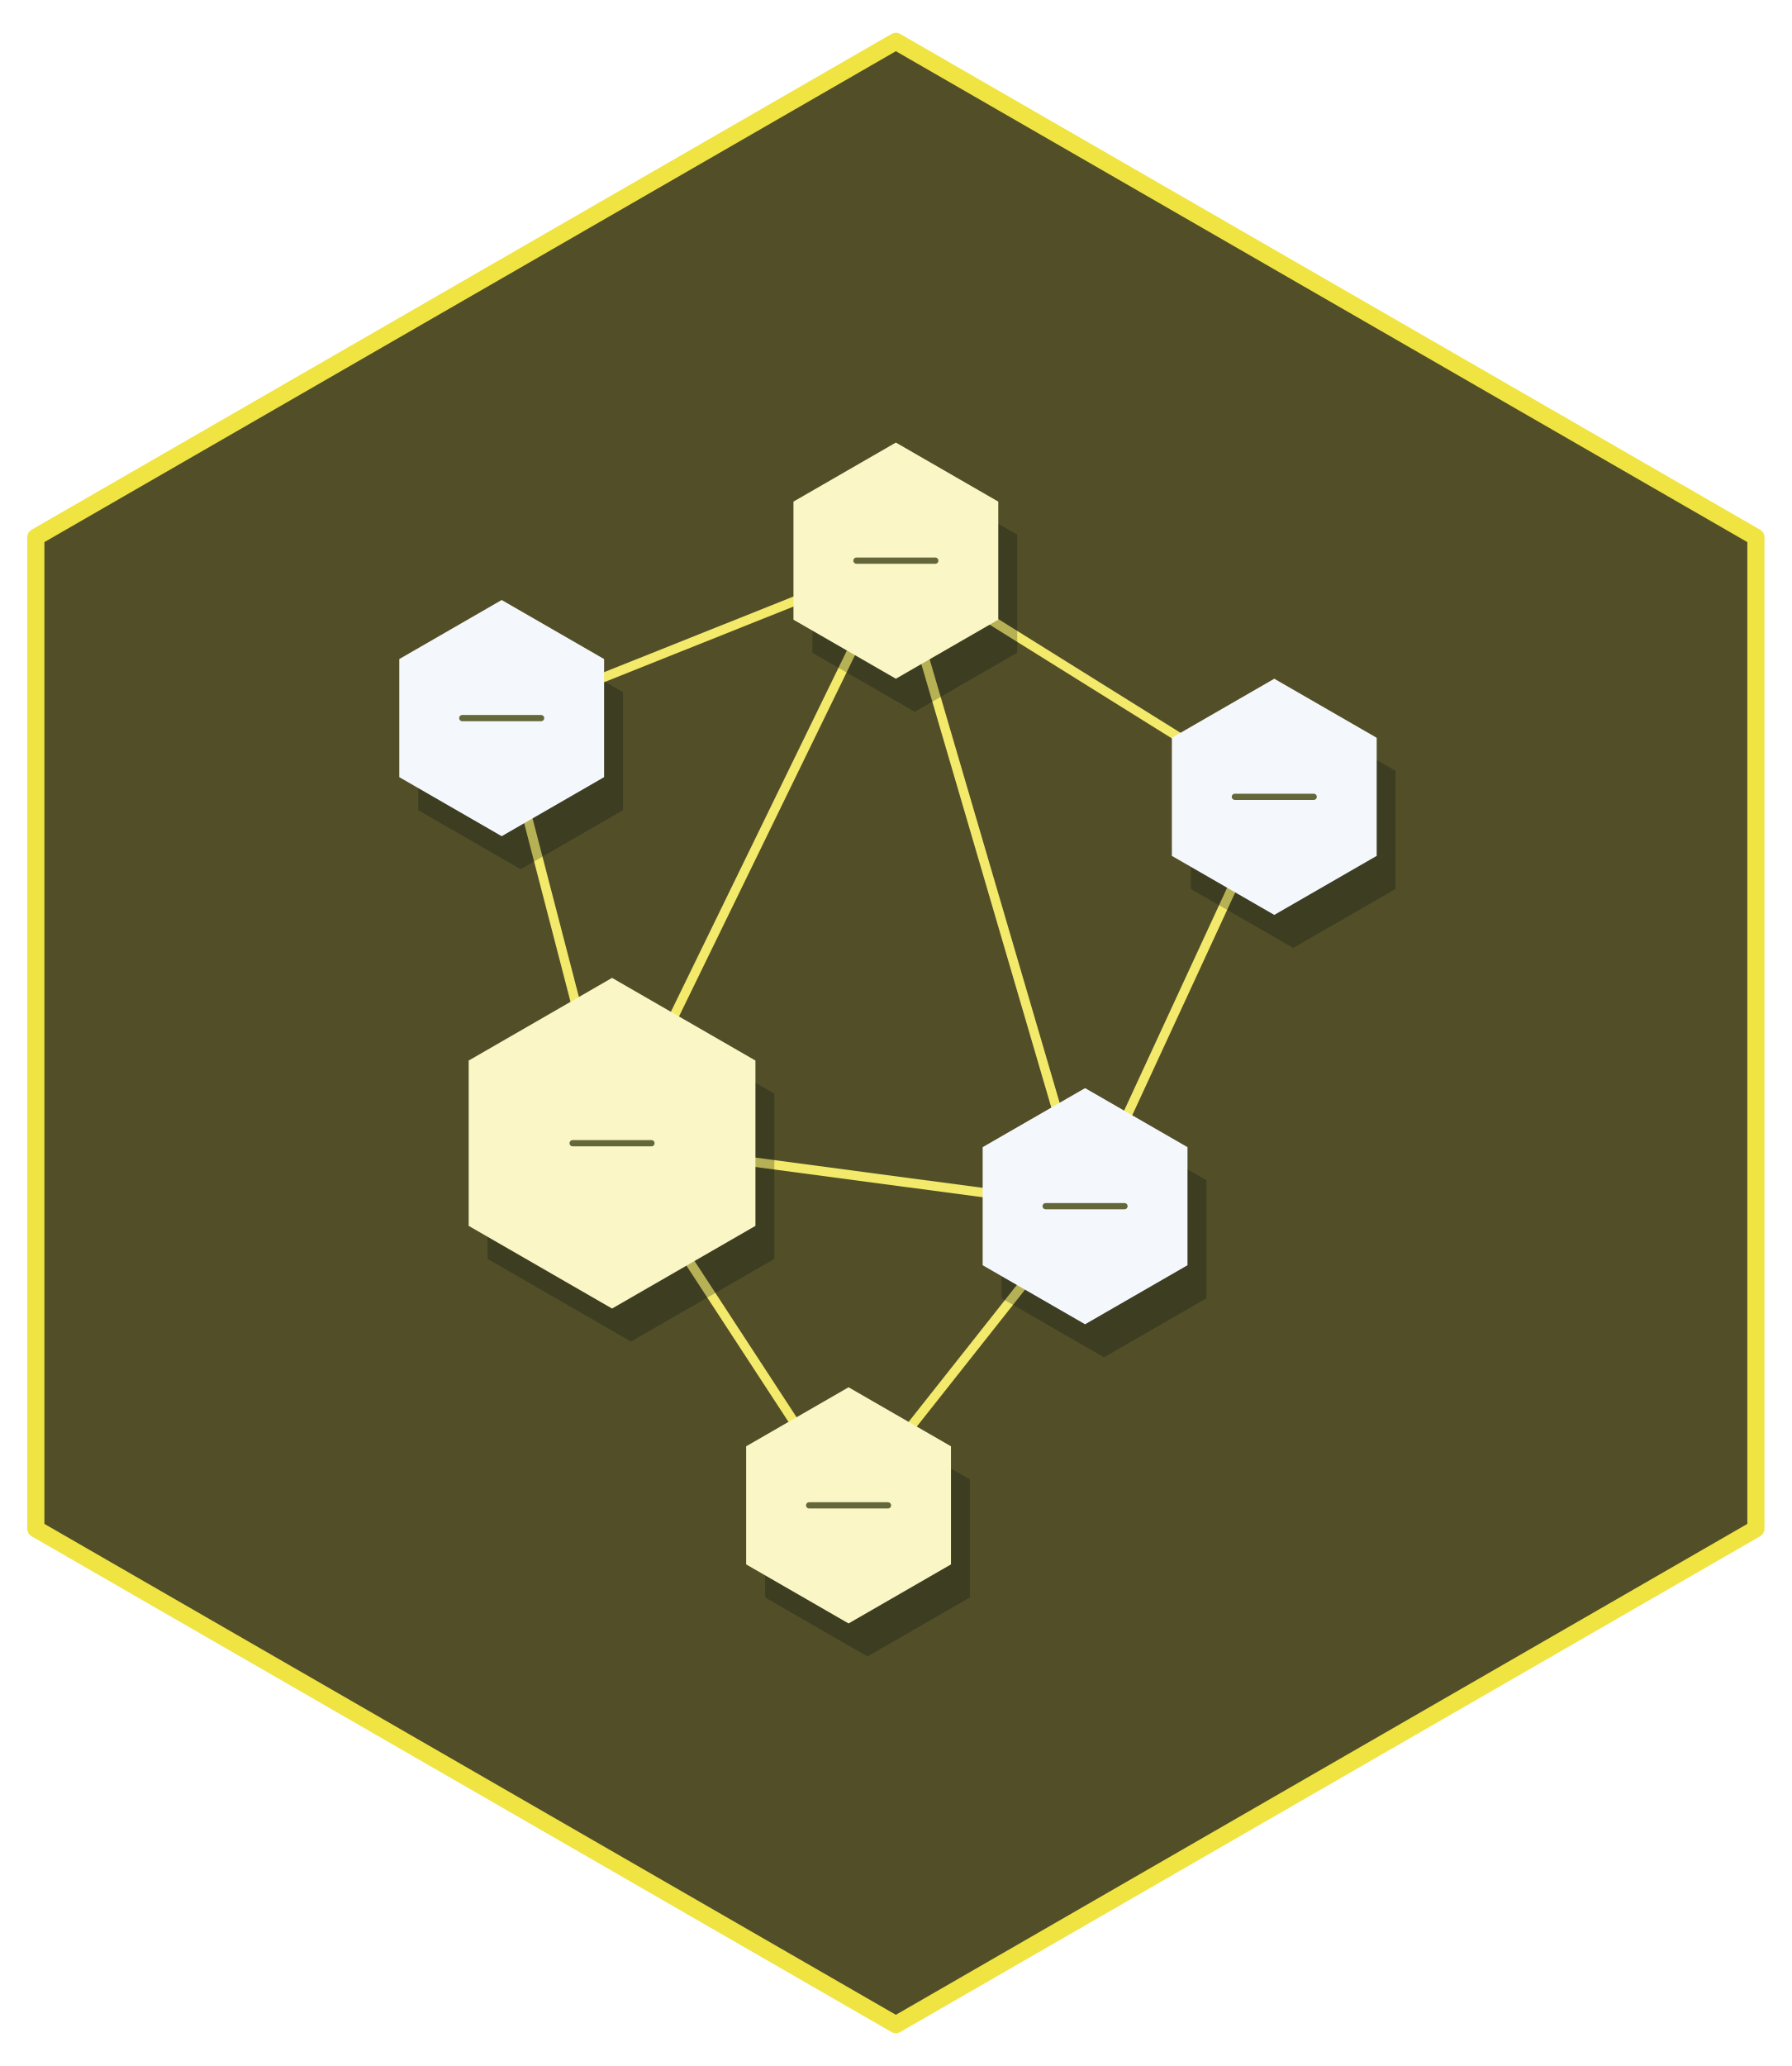
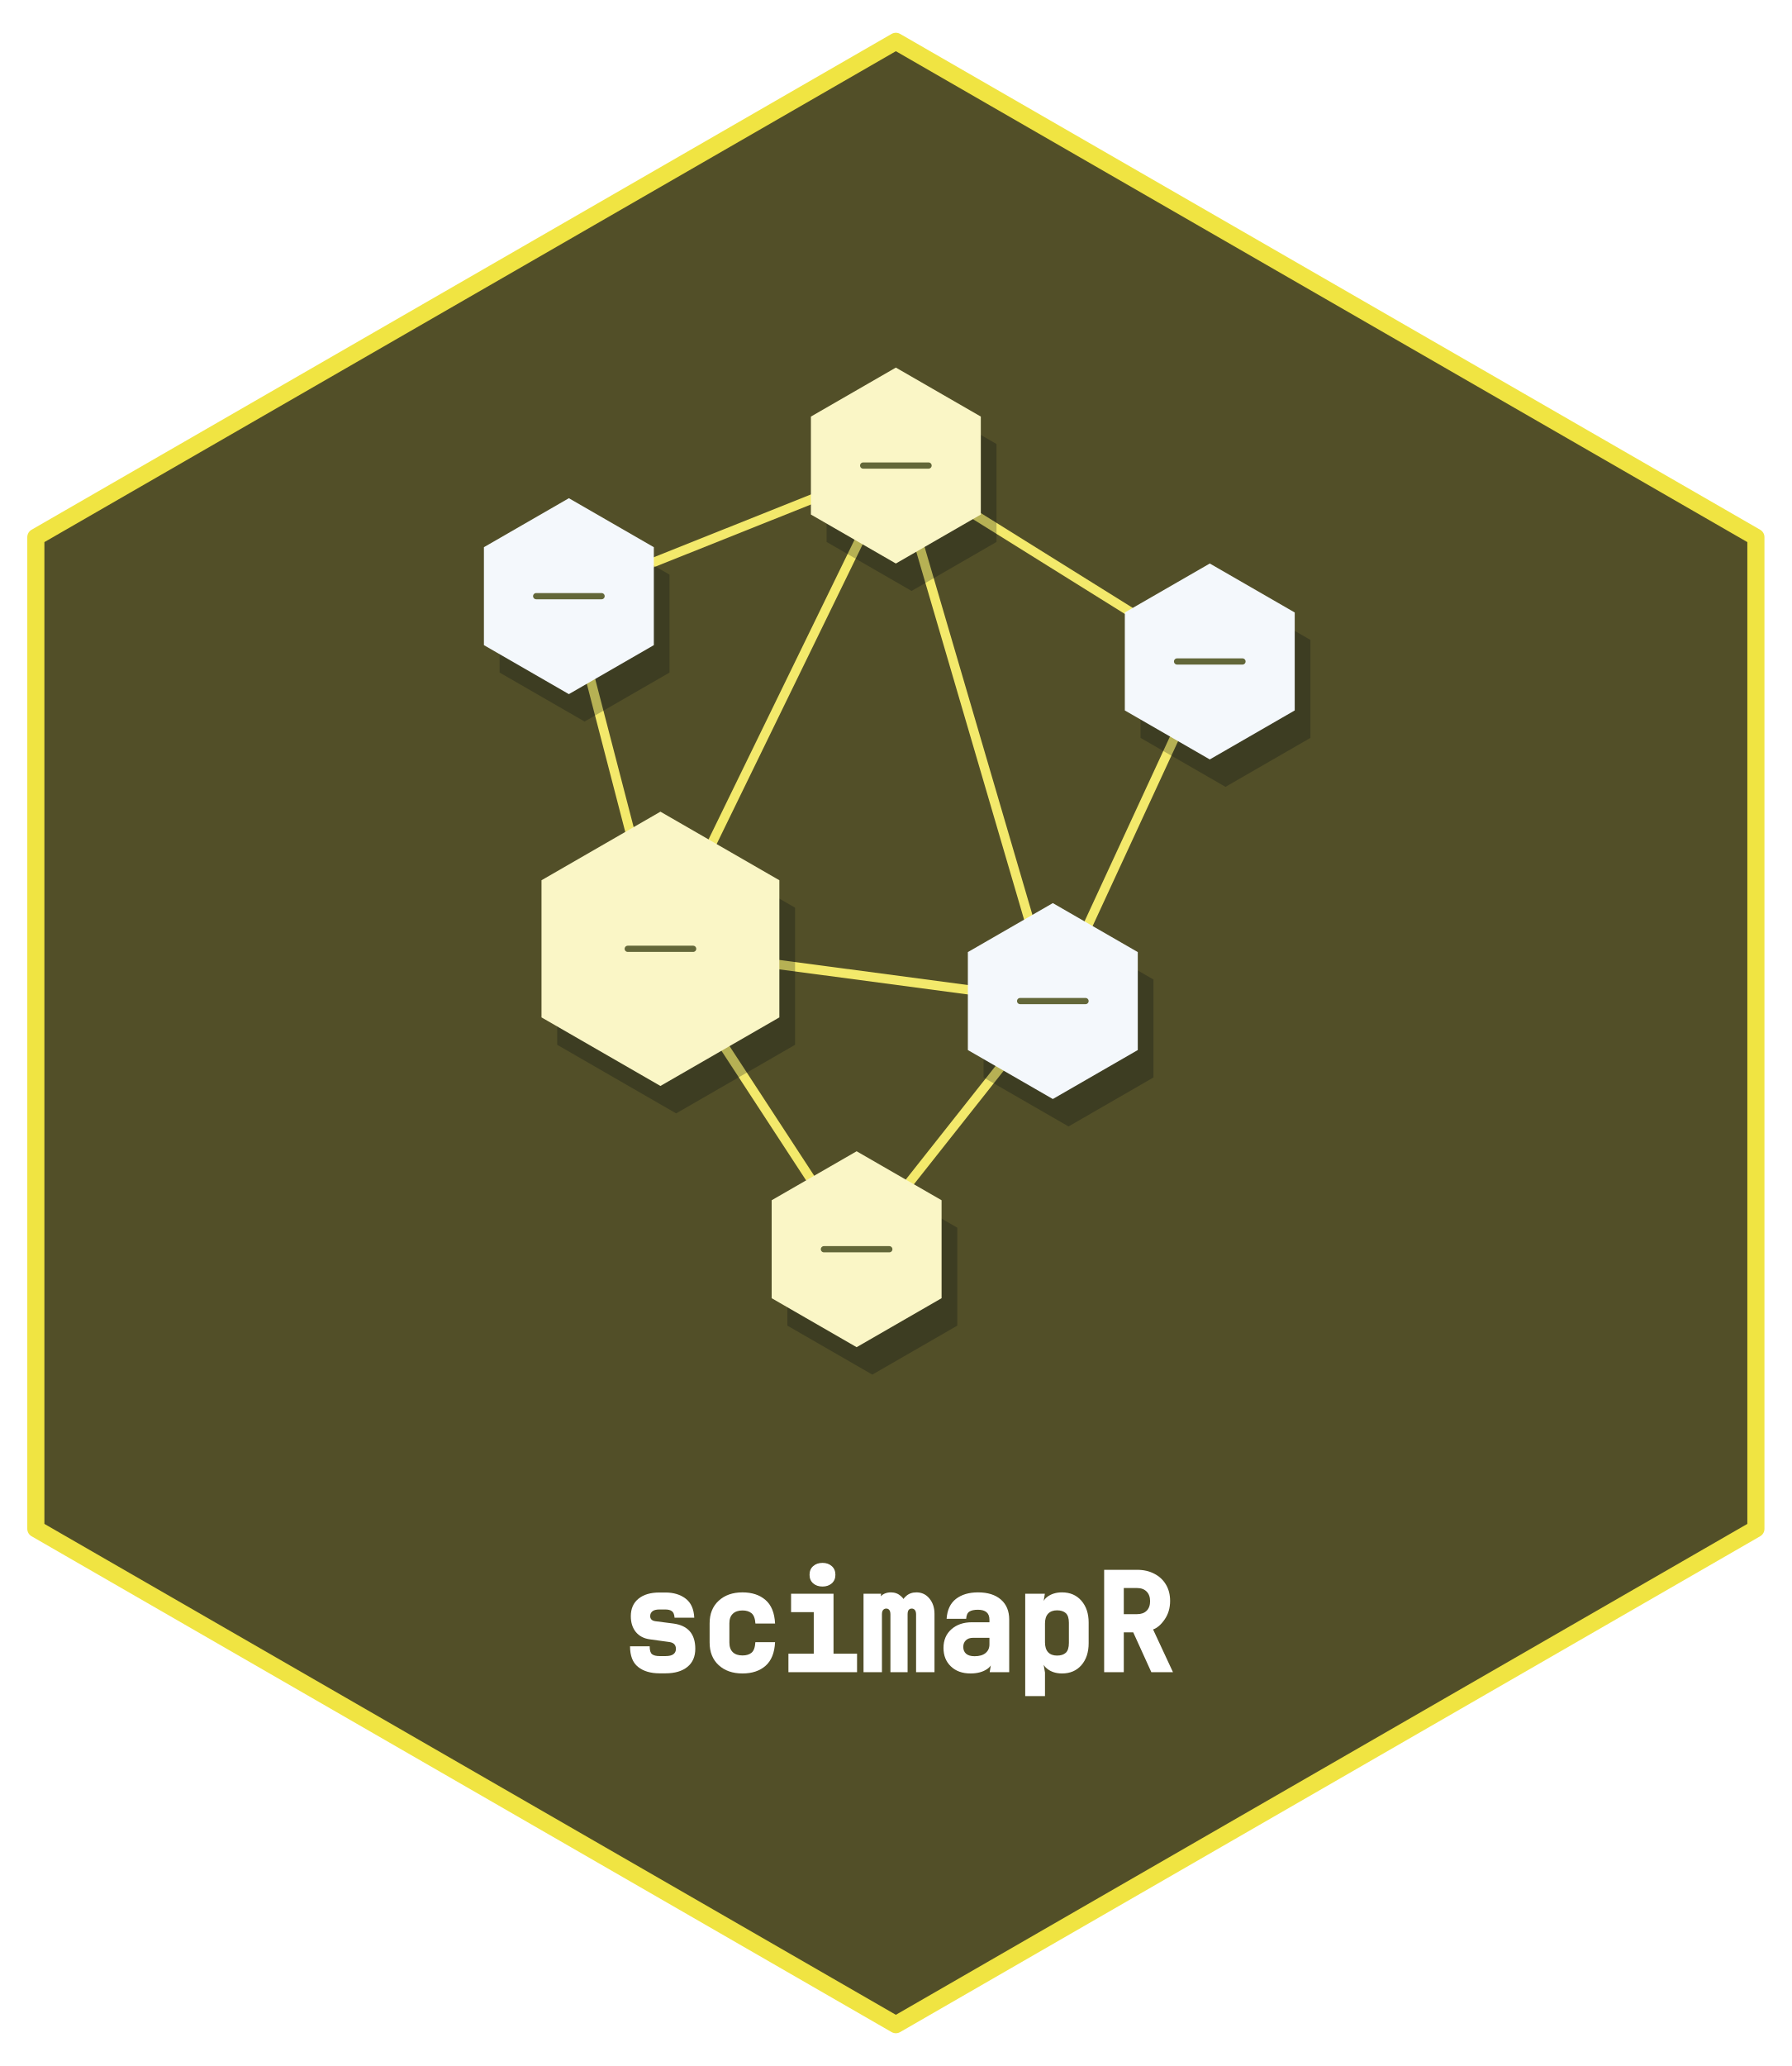
- <svg xmlns="http://www.w3.org/2000/svg" width="432pt" height="498pt" viewBox="0 0 432 498">
+ <svg xmlns="http://www.w3.org/2000/svg" xmlns:xlink="http://www.w3.org/1999/xlink" width="432" height="498" viewBox="0 0 432 498">
+   <defs>
+     <g>
+       <g id="glyph-0-0">
+         <path d="M 9.547 0.281 C 7.367 0.281 5.633 -0.234 4.344 -1.266 C 3.051 -2.297 2.406 -3.953 2.406 -6.234 L 7.141 -6.234 C 7.141 -5.266 7.332 -4.629 7.719 -4.328 C 8.113 -4.023 8.723 -3.875 9.547 -3.875 L 10.953 -3.875 C 11.816 -3.875 12.453 -4.023 12.859 -4.328 C 13.266 -4.641 13.469 -5.066 13.469 -5.609 C 13.469 -6.566 12.941 -7.117 11.891 -7.266 L 7.25 -7.906 C 5.781 -8.094 4.633 -8.68 3.812 -9.672 C 3 -10.672 2.594 -11.941 2.594 -13.484 C 2.594 -15.297 3.207 -16.703 4.438 -17.703 C 5.664 -18.703 7.348 -19.203 9.484 -19.203 L 10.922 -19.203 C 12.91 -19.203 14.547 -18.707 15.828 -17.719 C 17.109 -16.738 17.797 -15.207 17.891 -13.125 L 13.141 -13.125 C 13.086 -13.906 12.875 -14.43 12.5 -14.703 C 12.133 -14.973 11.609 -15.109 10.922 -15.109 L 9.484 -15.109 C 8.723 -15.109 8.16 -14.961 7.797 -14.672 C 7.441 -14.379 7.266 -13.992 7.266 -13.516 C 7.266 -12.805 7.688 -12.395 8.531 -12.281 L 12.875 -11.719 C 16.383 -11.238 18.141 -9.211 18.141 -5.641 C 18.141 -3.754 17.504 -2.297 16.234 -1.266 C 14.961 -0.234 13.203 0.281 10.953 0.281 Z M 9.547 0.281 " />
+       </g>
+       <g id="glyph-0-1">
+         <path d="M 10.516 0.312 C 8.148 0.312 6.238 -0.352 4.781 -1.688 C 3.32 -3.031 2.594 -4.852 2.594 -7.156 L 2.594 -11.766 C 2.594 -14.055 3.32 -15.875 4.781 -17.219 C 6.238 -18.562 8.148 -19.234 10.516 -19.234 C 12.816 -19.234 14.672 -18.617 16.078 -17.391 C 17.484 -16.172 18.25 -14.281 18.375 -11.719 L 13.641 -11.719 C 13.555 -12.938 13.242 -13.766 12.703 -14.203 C 12.172 -14.648 11.441 -14.875 10.516 -14.875 C 9.516 -14.875 8.738 -14.609 8.188 -14.078 C 7.633 -13.555 7.359 -12.797 7.359 -11.797 L 7.359 -7.156 C 7.359 -6.125 7.633 -5.344 8.188 -4.812 C 8.738 -4.289 9.516 -4.031 10.516 -4.031 C 11.461 -4.031 12.195 -4.254 12.719 -4.703 C 13.25 -5.148 13.551 -5.992 13.625 -7.234 L 18.375 -7.234 C 18.25 -4.672 17.484 -2.77 16.078 -1.531 C 14.672 -0.301 12.816 0.312 10.516 0.312 Z M 10.516 0.312 " />
+       </g>
+       <g id="glyph-0-2">
+         <path d="M 2.594 0 L 2.594 -4.453 L 8.703 -4.453 L 8.703 -14.469 L 3.234 -14.469 L 3.234 -18.906 L 13.469 -18.906 L 13.469 -4.453 L 19.141 -4.453 L 19.141 0 Z M 10.812 -20.641 C 9.895 -20.641 9.145 -20.895 8.562 -21.406 C 7.977 -21.926 7.688 -22.613 7.688 -23.469 C 7.688 -24.352 7.977 -25.051 8.562 -25.562 C 9.145 -26.082 9.895 -26.344 10.812 -26.344 C 11.719 -26.344 12.461 -26.082 13.047 -25.562 C 13.629 -25.051 13.922 -24.352 13.922 -23.469 C 13.922 -22.613 13.629 -21.926 13.047 -21.406 C 12.461 -20.895 11.719 -20.641 10.812 -20.641 Z M 10.812 -20.641 " />
+       </g>
+       <g id="glyph-0-3">
+         <path d="M 1.703 0 L 1.703 -18.906 L 5.953 -18.906 L 5.359 -15.859 L 5.297 -15.859 C 5.004 -16.859 5.188 -17.672 5.844 -18.297 C 6.5 -18.922 7.316 -19.234 8.297 -19.234 C 9.234 -19.234 10.031 -18.941 10.688 -18.359 C 11.344 -17.785 11.562 -17.395 11.344 -17.188 C 11.102 -17.375 11.312 -17.758 11.969 -18.344 C 12.625 -18.938 13.453 -19.234 14.453 -19.234 C 15.742 -19.234 16.789 -18.738 17.594 -17.75 C 18.406 -16.77 18.812 -15.539 18.812 -14.062 L 18.812 0 L 14.375 0 L 14.375 -13.906 C 14.375 -14.383 14.281 -14.738 14.094 -14.969 C 13.906 -15.207 13.648 -15.328 13.328 -15.328 C 13.004 -15.328 12.754 -15.211 12.578 -14.984 C 12.41 -14.766 12.328 -14.414 12.328 -13.938 L 12.328 0 L 8.188 0 L 8.188 -13.906 C 8.188 -14.395 8.098 -14.754 7.922 -14.984 C 7.742 -15.211 7.5 -15.328 7.188 -15.328 C 6.863 -15.328 6.609 -15.211 6.422 -14.984 C 6.234 -14.766 6.141 -14.414 6.141 -13.938 L 6.141 0 Z M 1.703 0 " />
+       </g>
+       <g id="glyph-0-4">
+         <path d="M 8.5 0.312 C 6.531 0.312 4.953 -0.254 3.766 -1.391 C 2.578 -2.523 1.984 -4.008 1.984 -5.844 C 1.984 -7.707 2.613 -9.203 3.875 -10.328 C 5.145 -11.461 6.801 -12.031 8.844 -12.031 L 13.062 -12.031 L 13.062 -12.656 C 13.062 -14.25 12.133 -15.047 10.281 -15.047 C 9.383 -15.047 8.703 -14.898 8.234 -14.609 C 7.766 -14.316 7.504 -13.734 7.453 -12.859 L 2.734 -12.859 C 2.879 -15.004 3.629 -16.602 4.984 -17.656 C 6.348 -18.707 8.125 -19.234 10.312 -19.234 C 12.656 -19.234 14.492 -18.656 15.828 -17.5 C 17.16 -16.344 17.828 -14.738 17.828 -12.688 L 17.828 0 L 13.125 0 L 13.75 -3.922 L 13.781 -3.922 C 14.008 -2.555 13.598 -1.508 12.547 -0.781 C 11.492 -0.051 10.145 0.312 8.5 0.312 Z M 9.484 -3.844 C 10.629 -3.844 11.508 -4.098 12.125 -4.609 C 12.75 -5.129 13.062 -5.816 13.062 -6.672 L 13.062 -8.281 L 9.109 -8.281 C 8.367 -8.281 7.789 -8.078 7.375 -7.672 C 6.957 -7.266 6.75 -6.738 6.75 -6.094 C 6.75 -5.395 6.977 -4.844 7.438 -4.438 C 7.906 -4.039 8.586 -3.844 9.484 -3.844 Z M 9.484 -3.844 " />
+       </g>
+       <g id="glyph-0-5">
+         <path d="M 2.688 5.766 L 2.688 -18.906 L 7.422 -18.906 L 6.766 -14.922 C 6.609 -16.328 7.008 -17.395 7.969 -18.125 C 8.938 -18.863 10.133 -19.234 11.562 -19.234 C 13.508 -19.234 15.066 -18.562 16.234 -17.219 C 17.398 -15.875 17.984 -14.117 17.984 -11.953 L 17.984 -7 C 17.984 -4.801 17.398 -3.031 16.234 -1.688 C 15.066 -0.352 13.508 0.312 11.562 0.312 C 10.125 0.312 8.922 -0.07 7.953 -0.844 C 6.984 -1.613 6.566 -2.691 6.703 -4.078 L 6.734 -4.078 L 7.453 0.078 L 7.453 5.766 Z M 10.359 -4 C 11.285 -4 11.992 -4.227 12.484 -4.688 C 12.973 -5.156 13.219 -5.945 13.219 -7.062 L 13.219 -11.891 C 13.219 -12.984 12.973 -13.758 12.484 -14.219 C 11.992 -14.676 11.285 -14.906 10.359 -14.906 C 9.43 -14.906 8.711 -14.633 8.203 -14.094 C 7.703 -13.551 7.453 -12.766 7.453 -11.734 L 7.453 -7.219 C 7.453 -6.156 7.703 -5.352 8.203 -4.812 C 8.711 -4.27 9.43 -4 10.359 -4 Z M 10.359 -4 " />
+       </g>
+       <g id="glyph-0-6">
+         <path d="M 2.719 0 L 2.719 -24.672 L 10.672 -24.672 C 12.223 -24.672 13.598 -24.359 14.797 -23.734 C 16.004 -23.117 16.941 -22.25 17.609 -21.125 C 18.285 -20 18.625 -18.68 18.625 -17.172 C 18.625 -15.473 18.188 -13.988 17.312 -12.719 C 16.445 -11.457 15.516 -10.648 14.516 -10.297 L 19.312 0 L 14.094 0 L 9.734 -9.594 L 7.453 -9.594 L 7.453 0 Z M 7.453 -13.984 L 10.672 -13.984 C 11.648 -13.984 12.414 -14.258 12.969 -14.812 C 13.52 -15.363 13.797 -16.129 13.797 -17.109 C 13.797 -18.098 13.516 -18.875 12.953 -19.438 C 12.391 -20 11.629 -20.281 10.672 -20.281 L 7.453 -20.281 Z M 7.453 -13.984 " />
+       </g>
+     </g>
+   </defs>
  <path fill-rule="nonzero" fill="rgb(32.157%, 30.98%, 15.686%)" fill-opacity="1" stroke-width="4.125" stroke-linecap="round" stroke-linejoin="round" stroke="rgb(94.118%, 89.412%, 25.882%)" stroke-opacity="1" stroke-miterlimit="10" d="M 216 9.961 L 423.359 129.48 L 423.359 368.52 L 216 488.039 L 8.641 368.52 L 8.641 129.48 Z M 216 9.961 " />
-   <path fill="none" stroke-width="2.25" stroke-linecap="round" stroke-linejoin="round" stroke="rgb(95.294%, 91.373%, 41.961%)" stroke-opacity="1" stroke-miterlimit="10" d="M 120.961 173.094 L 216 135.141 " />
-   <path fill="none" stroke-width="2.25" stroke-linecap="round" stroke-linejoin="round" stroke="rgb(95.294%, 91.373%, 41.961%)" stroke-opacity="1" stroke-miterlimit="10" d="M 216 135.141 L 307.238 192.07 " />
-   <path fill="none" stroke-width="2.25" stroke-linecap="round" stroke-linejoin="round" stroke="rgb(95.294%, 91.373%, 41.961%)" stroke-opacity="1" stroke-miterlimit="10" d="M 120.961 173.094 L 147.57 275.566 " />
-   <path fill="none" stroke-width="2.25" stroke-linecap="round" stroke-linejoin="round" stroke="rgb(95.294%, 91.373%, 41.961%)" stroke-opacity="1" stroke-miterlimit="10" d="M 216 135.141 L 147.57 275.566 " />
-   <path fill="none" stroke-width="2.25" stroke-linecap="round" stroke-linejoin="round" stroke="rgb(95.294%, 91.373%, 41.961%)" stroke-opacity="1" stroke-miterlimit="10" d="M 307.238 192.07 L 261.621 290.746 " />
-   <path fill="none" stroke-width="2.25" stroke-linecap="round" stroke-linejoin="round" stroke="rgb(95.294%, 91.373%, 41.961%)" stroke-opacity="1" stroke-miterlimit="10" d="M 147.57 275.566 L 261.621 290.746 " />
-   <path fill="none" stroke-width="2.25" stroke-linecap="round" stroke-linejoin="round" stroke="rgb(95.294%, 91.373%, 41.961%)" stroke-opacity="1" stroke-miterlimit="10" d="M 147.57 275.566 L 204.594 362.859 " />
-   <path fill="none" stroke-width="2.25" stroke-linecap="round" stroke-linejoin="round" stroke="rgb(95.294%, 91.373%, 41.961%)" stroke-opacity="1" stroke-miterlimit="10" d="M 261.621 290.746 L 204.594 362.859 " />
-   <path fill="none" stroke-width="2.25" stroke-linecap="round" stroke-linejoin="round" stroke="rgb(95.294%, 91.373%, 41.961%)" stroke-opacity="1" stroke-miterlimit="10" d="M 216 135.141 L 261.621 290.746 " />
-   <path fill-rule="nonzero" fill="rgb(1.176%, 3.922%, 7.059%)" fill-opacity="0.251" d="M 125.523 152.602 L 100.828 166.832 L 100.828 195.297 L 125.523 209.527 L 150.215 195.297 L 150.215 166.832 Z M 125.523 152.602 " />
-   <path fill-rule="nonzero" fill="rgb(95.686%, 97.255%, 98.824%)" fill-opacity="1" d="M 120.961 144.629 L 96.27 158.863 L 96.27 187.328 L 120.961 201.559 L 145.652 187.328 L 145.652 158.863 Z M 120.961 144.629 " />
-   <path fill="none" stroke-width="1.5" stroke-linecap="round" stroke-linejoin="round" stroke="rgb(38.824%, 40.392%, 22.353%)" stroke-opacity="1" stroke-miterlimit="10" d="M 111.457 173.094 L 130.465 173.094 " />
-   <path fill-rule="nonzero" fill="rgb(1.176%, 3.922%, 7.059%)" fill-opacity="0.251" d="M 220.562 114.648 L 195.871 128.879 L 195.871 157.344 L 220.562 171.578 L 245.254 157.344 L 245.254 128.879 Z M 220.562 114.648 " />
-   <path fill-rule="nonzero" fill="rgb(98.039%, 96.471%, 77.647%)" fill-opacity="1" d="M 216 106.676 L 191.309 120.91 L 191.309 149.375 L 216 163.605 L 240.691 149.375 L 240.691 120.91 Z M 216 106.676 " />
-   <path fill="none" stroke-width="1.5" stroke-linecap="round" stroke-linejoin="round" stroke="rgb(38.824%, 40.392%, 22.353%)" stroke-opacity="1" stroke-miterlimit="10" d="M 206.496 135.141 L 225.504 135.141 " />
-   <path fill-rule="nonzero" fill="rgb(1.176%, 3.922%, 7.059%)" fill-opacity="0.251" d="M 311.801 171.578 L 287.109 185.809 L 287.109 214.273 L 311.801 228.504 L 336.492 214.273 L 336.492 185.809 Z M 311.801 171.578 " />
-   <path fill-rule="nonzero" fill="rgb(95.686%, 97.255%, 98.824%)" fill-opacity="1" d="M 307.238 163.605 L 282.547 177.84 L 282.547 206.305 L 307.238 220.535 L 331.93 206.305 L 331.93 177.84 Z M 307.238 163.605 " />
-   <path fill="none" stroke-width="1.5" stroke-linecap="round" stroke-linejoin="round" stroke="rgb(38.824%, 40.392%, 22.353%)" stroke-opacity="1" stroke-miterlimit="10" d="M 297.734 192.07 L 316.742 192.07 " />
-   <path fill-rule="nonzero" fill="rgb(1.176%, 3.922%, 7.059%)" fill-opacity="0.251" d="M 152.133 243.688 L 117.562 263.613 L 117.562 303.461 L 152.133 323.387 L 186.703 303.461 L 186.703 263.613 Z M 152.133 243.688 " />
-   <path fill-rule="nonzero" fill="rgb(98.039%, 96.471%, 77.647%)" fill-opacity="1" d="M 147.57 235.715 L 113.004 255.641 L 113.004 295.492 L 147.57 315.418 L 182.141 295.492 L 182.141 255.641 Z M 147.57 235.715 " />
-   <path fill="none" stroke-width="1.5" stroke-linecap="round" stroke-linejoin="round" stroke="rgb(38.824%, 40.392%, 22.353%)" stroke-opacity="1" stroke-miterlimit="10" d="M 138.066 275.566 L 157.074 275.566 " />
-   <path fill-rule="nonzero" fill="rgb(1.176%, 3.922%, 7.059%)" fill-opacity="0.251" d="M 266.18 270.254 L 241.488 284.484 L 241.488 312.949 L 266.18 327.184 L 290.875 312.949 L 290.875 284.484 Z M 266.18 270.254 " />
-   <path fill-rule="nonzero" fill="rgb(95.686%, 97.255%, 98.824%)" fill-opacity="1" d="M 261.621 262.285 L 236.926 276.516 L 236.926 304.98 L 261.621 319.211 L 286.312 304.98 L 286.312 276.516 Z M 261.621 262.285 " />
-   <path fill="none" stroke-width="1.5" stroke-linecap="round" stroke-linejoin="round" stroke="rgb(38.824%, 40.392%, 22.353%)" stroke-opacity="1" stroke-miterlimit="10" d="M 252.113 290.746 L 271.125 290.746 " />
-   <path fill-rule="nonzero" fill="rgb(1.176%, 3.922%, 7.059%)" fill-opacity="0.251" d="M 209.156 342.363 L 184.465 356.598 L 184.465 385.059 L 209.156 399.293 L 233.848 385.059 L 233.848 356.598 Z M 209.156 342.363 " />
-   <path fill-rule="nonzero" fill="rgb(98.039%, 96.471%, 77.647%)" fill-opacity="1" d="M 204.594 334.395 L 179.902 348.625 L 179.902 377.09 L 204.594 391.324 L 229.289 377.09 L 229.289 348.625 Z M 204.594 334.395 " />
-   <path fill="none" stroke-width="1.5" stroke-linecap="round" stroke-linejoin="round" stroke="rgb(38.824%, 40.392%, 22.353%)" stroke-opacity="1" stroke-miterlimit="10" d="M 195.09 362.859 L 214.098 362.859 " />
+   <path fill="none" stroke-width="2.25" stroke-linecap="round" stroke-linejoin="round" stroke="rgb(95.294%, 91.373%, 41.961%)" stroke-opacity="1" stroke-miterlimit="10" d="M 137.16 143.703 L 216 112.219 " />
+   <path fill="none" stroke-width="2.25" stroke-linecap="round" stroke-linejoin="round" stroke="rgb(95.294%, 91.373%, 41.961%)" stroke-opacity="1" stroke-miterlimit="10" d="M 216 112.219 L 291.688 159.445 " />
+   <path fill="none" stroke-width="2.25" stroke-linecap="round" stroke-linejoin="round" stroke="rgb(95.294%, 91.373%, 41.961%)" stroke-opacity="1" stroke-miterlimit="10" d="M 137.16 143.703 L 159.234 228.707 " />
+   <path fill="none" stroke-width="2.25" stroke-linecap="round" stroke-linejoin="round" stroke="rgb(95.294%, 91.373%, 41.961%)" stroke-opacity="1" stroke-miterlimit="10" d="M 216 112.219 L 159.234 228.707 " />
+   <path fill="none" stroke-width="2.25" stroke-linecap="round" stroke-linejoin="round" stroke="rgb(95.294%, 91.373%, 41.961%)" stroke-opacity="1" stroke-miterlimit="10" d="M 291.688 159.445 L 253.844 241.301 " />
+   <path fill="none" stroke-width="2.25" stroke-linecap="round" stroke-linejoin="round" stroke="rgb(95.294%, 91.373%, 41.961%)" stroke-opacity="1" stroke-miterlimit="10" d="M 159.234 228.707 L 253.844 241.301 " />
+   <path fill="none" stroke-width="2.25" stroke-linecap="round" stroke-linejoin="round" stroke="rgb(95.294%, 91.373%, 41.961%)" stroke-opacity="1" stroke-miterlimit="10" d="M 159.234 228.707 L 206.539 301.121 " />
+   <path fill="none" stroke-width="2.25" stroke-linecap="round" stroke-linejoin="round" stroke="rgb(95.294%, 91.373%, 41.961%)" stroke-opacity="1" stroke-miterlimit="10" d="M 253.844 241.301 L 206.539 301.121 " />
+   <path fill="none" stroke-width="2.25" stroke-linecap="round" stroke-linejoin="round" stroke="rgb(95.294%, 91.373%, 41.961%)" stroke-opacity="1" stroke-miterlimit="10" d="M 216 112.219 L 253.844 241.301 " />
+   <path fill-rule="nonzero" fill="rgb(1.176%, 3.922%, 7.059%)" fill-opacity="0.251" d="M 140.945 126.703 L 120.461 138.508 L 120.461 162.121 L 140.945 173.926 L 161.426 162.121 L 161.426 138.508 Z M 140.945 126.703 " />
+   <path fill-rule="nonzero" fill="rgb(95.686%, 97.255%, 98.824%)" fill-opacity="1" d="M 137.16 120.09 L 116.676 131.898 L 116.676 155.508 L 137.16 167.316 L 157.645 155.508 L 157.645 131.898 Z M 137.16 120.09 " />
+   <path fill="none" stroke-width="1.5" stroke-linecap="round" stroke-linejoin="round" stroke="rgb(38.824%, 40.392%, 22.353%)" stroke-opacity="1" stroke-miterlimit="10" d="M 129.277 143.703 L 145.043 143.703 " />
+   <path fill-rule="nonzero" fill="rgb(1.176%, 3.922%, 7.059%)" fill-opacity="0.251" d="M 219.785 95.219 L 199.301 107.023 L 199.301 130.637 L 219.785 142.445 L 240.266 130.637 L 240.266 107.023 Z M 219.785 95.219 " />
+   <path fill-rule="nonzero" fill="rgb(98.039%, 96.471%, 77.647%)" fill-opacity="1" d="M 216 88.605 L 195.516 100.414 L 195.516 124.027 L 216 135.832 L 236.484 124.027 L 236.484 100.414 Z M 216 88.605 " />
+   <path fill="none" stroke-width="1.5" stroke-linecap="round" stroke-linejoin="round" stroke="rgb(38.824%, 40.392%, 22.353%)" stroke-opacity="1" stroke-miterlimit="10" d="M 208.117 112.219 L 223.883 112.219 " />
+   <path fill-rule="nonzero" fill="rgb(1.176%, 3.922%, 7.059%)" fill-opacity="0.251" d="M 295.473 142.445 L 274.988 154.25 L 274.988 177.863 L 295.473 189.668 L 315.953 177.863 L 315.953 154.25 Z M 295.473 142.445 " />
+   <path fill-rule="nonzero" fill="rgb(95.686%, 97.255%, 98.824%)" fill-opacity="1" d="M 291.688 135.832 L 271.203 147.637 L 271.203 171.25 L 291.688 183.059 L 312.168 171.25 L 312.168 147.637 Z M 291.688 135.832 " />
+   <path fill="none" stroke-width="1.5" stroke-linecap="round" stroke-linejoin="round" stroke="rgb(38.824%, 40.392%, 22.353%)" stroke-opacity="1" stroke-miterlimit="10" d="M 283.801 159.445 L 299.57 159.445 " />
+   <path fill-rule="nonzero" fill="rgb(1.176%, 3.922%, 7.059%)" fill-opacity="0.251" d="M 163.02 202.262 L 134.344 218.793 L 134.344 251.848 L 163.02 268.379 L 191.695 251.848 L 191.695 218.793 Z M 163.02 202.262 " />
+   <path fill-rule="nonzero" fill="rgb(98.039%, 96.471%, 77.647%)" fill-opacity="1" d="M 159.234 195.652 L 130.559 212.18 L 130.559 245.238 L 159.234 261.766 L 187.91 245.238 L 187.91 212.18 Z M 159.234 195.652 " />
+   <path fill="none" stroke-width="1.5" stroke-linecap="round" stroke-linejoin="round" stroke="rgb(38.824%, 40.392%, 22.353%)" stroke-opacity="1" stroke-miterlimit="10" d="M 151.352 228.707 L 167.121 228.707 " />
+   <path fill-rule="nonzero" fill="rgb(1.176%, 3.922%, 7.059%)" fill-opacity="0.251" d="M 257.629 224.301 L 237.145 236.105 L 237.145 259.719 L 257.629 271.527 L 278.109 259.719 L 278.109 236.105 Z M 257.629 224.301 " />
+   <path fill-rule="nonzero" fill="rgb(95.686%, 97.255%, 98.824%)" fill-opacity="1" d="M 253.844 217.688 L 233.359 229.496 L 233.359 253.109 L 253.844 264.914 L 274.328 253.109 L 274.328 229.496 Z M 253.844 217.688 " />
+   <path fill="none" stroke-width="1.5" stroke-linecap="round" stroke-linejoin="round" stroke="rgb(38.824%, 40.392%, 22.353%)" stroke-opacity="1" stroke-miterlimit="10" d="M 245.961 241.301 L 261.727 241.301 " />
+   <path fill-rule="nonzero" fill="rgb(1.176%, 3.922%, 7.059%)" fill-opacity="0.251" d="M 210.324 284.121 L 189.84 295.926 L 189.84 319.539 L 210.324 331.344 L 230.809 319.539 L 230.809 295.926 Z M 210.324 284.121 " />
+   <path fill-rule="nonzero" fill="rgb(98.039%, 96.471%, 77.647%)" fill-opacity="1" d="M 206.539 277.508 L 186.055 289.312 L 186.055 312.926 L 206.539 324.734 L 227.023 312.926 L 227.023 289.312 Z M 206.539 277.508 " />
+   <path fill="none" stroke-width="1.5" stroke-linecap="round" stroke-linejoin="round" stroke="rgb(38.824%, 40.392%, 22.353%)" stroke-opacity="1" stroke-miterlimit="10" d="M 198.656 301.121 L 214.422 301.121 " />
+   <g fill="rgb(100%, 100%, 100%)" fill-opacity="1">
+     <use xlink:href="#glyph-0-0" x="149.5" y="403.069" />
+     <use xlink:href="#glyph-0-1" x="168.5" y="403.069" />
+     <use xlink:href="#glyph-0-2" x="187.5" y="403.069" />
+     <use xlink:href="#glyph-0-3" x="206.5" y="403.069" />
+     <use xlink:href="#glyph-0-4" x="225.5" y="403.069" />
+     <use xlink:href="#glyph-0-5" x="244.5" y="403.069" />
+     <use xlink:href="#glyph-0-6" x="263.5" y="403.069" />
+   </g>
</svg>
